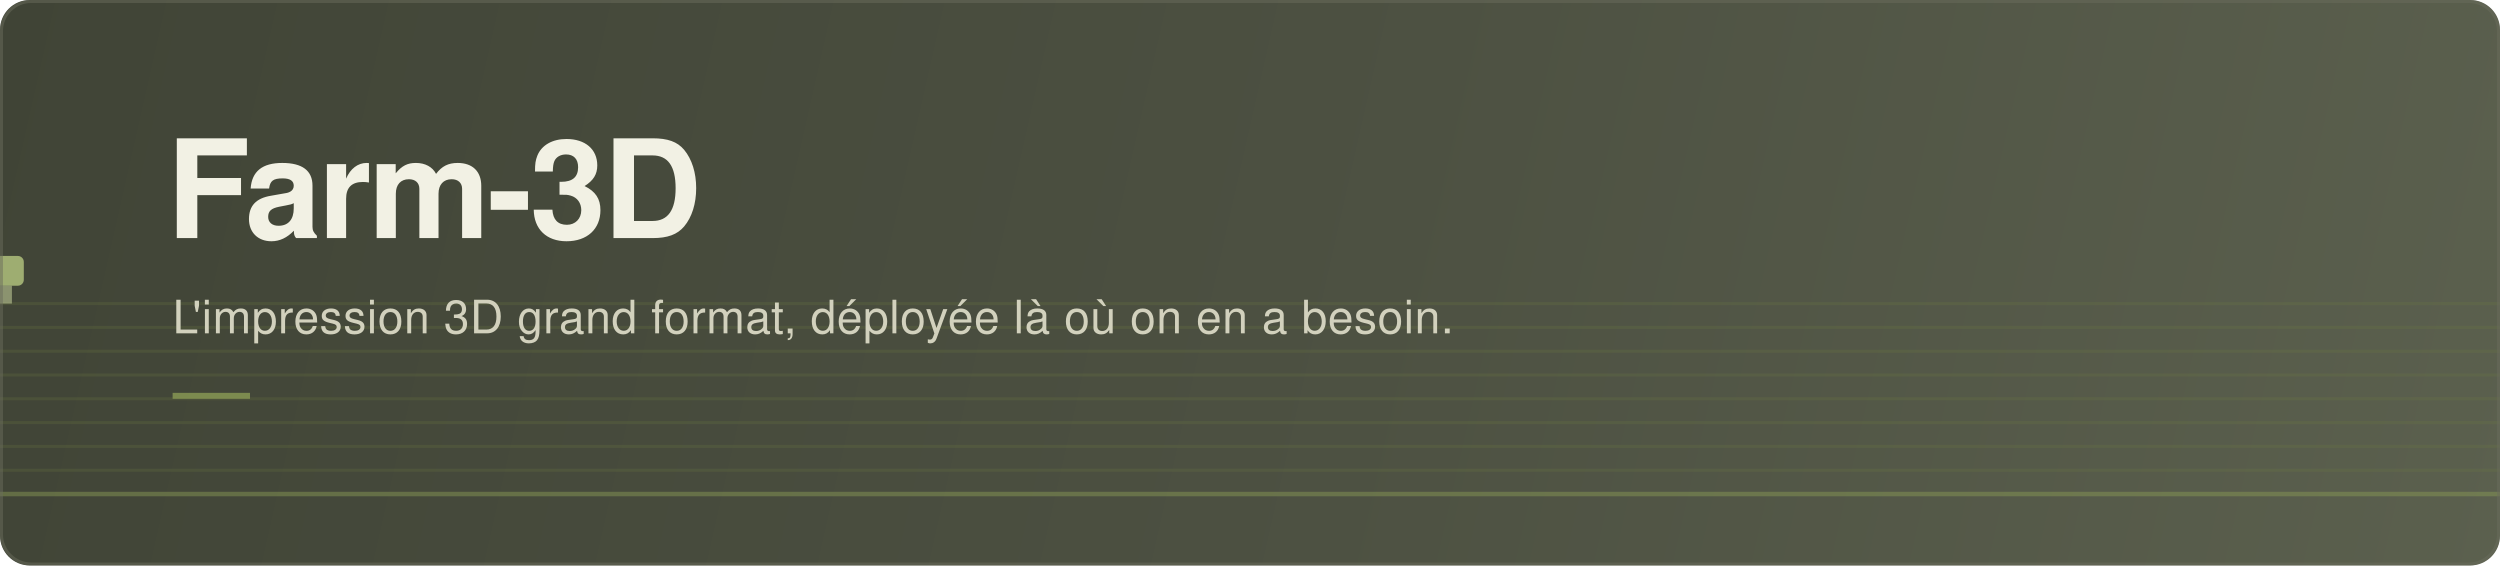
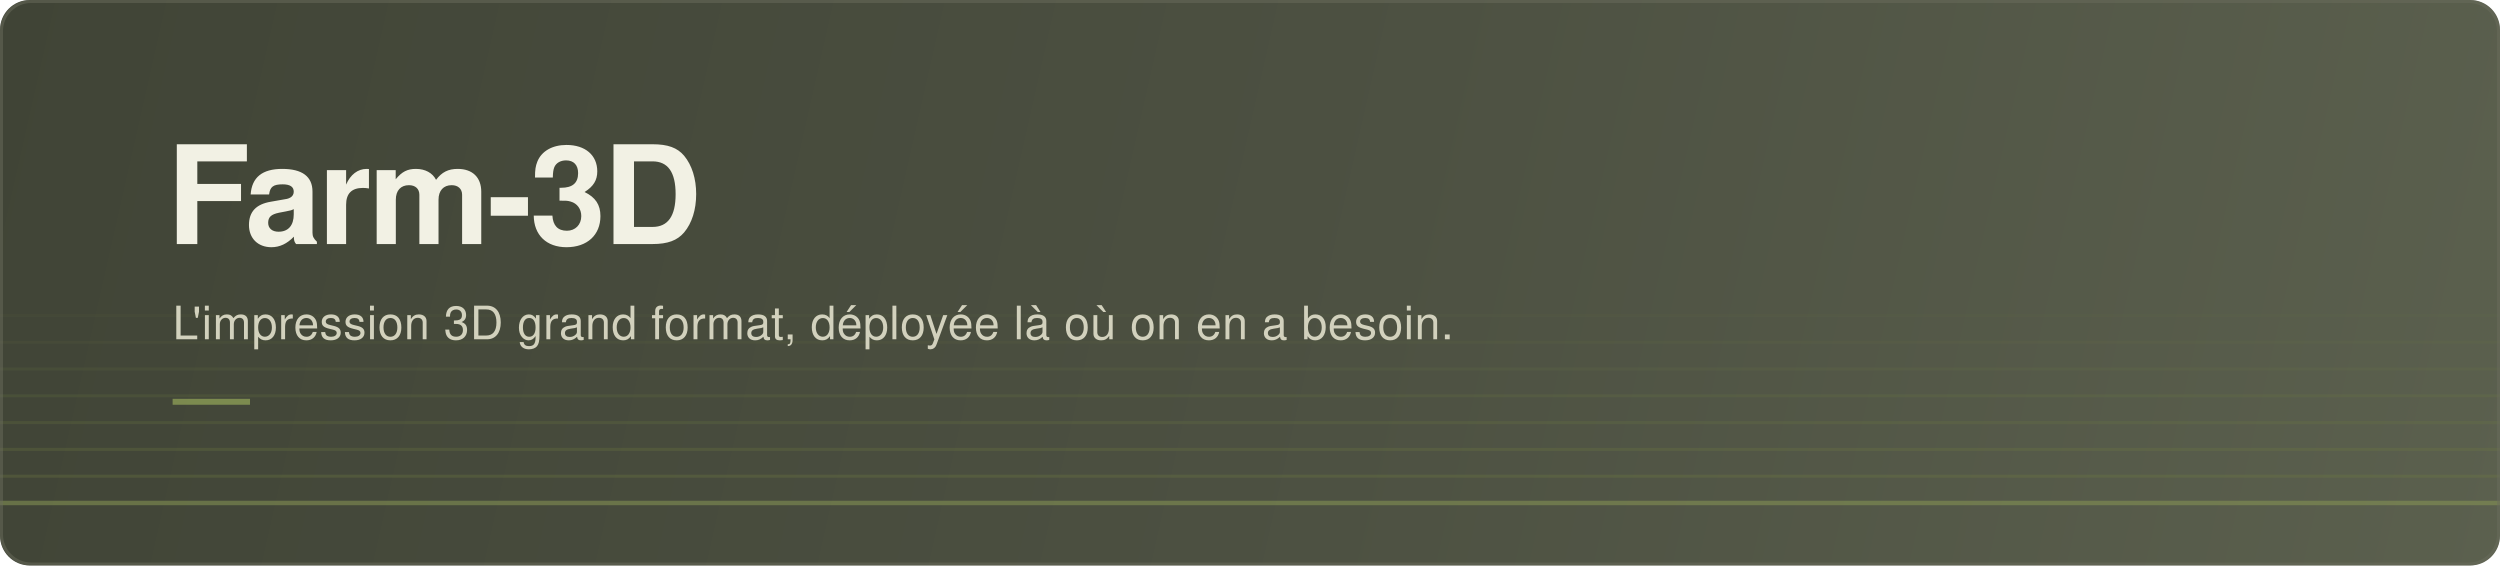
- <svg xmlns="http://www.w3.org/2000/svg" width="840" height="190" viewBox="0 0 840 190" fill="none" role="img" aria-label="Farm-3D — L'impression 3D grand format">
+ <svg xmlns="http://www.w3.org/2000/svg" width="840" height="190" viewBox="0 0 840 190" fill="none" role="img" aria-label="Farm-3D — L'impression 3D grand format, déployée là où on en a besoin">
  <defs>
    <linearGradient id="bg" x1="0" y1="0" x2="840" y2="190" gradientUnits="userSpaceOnUse">
      <stop offset="0" stop-color="#404436" />
      <stop offset="0.55" stop-color="#4d5142" />
      <stop offset="1" stop-color="#5b604e" />
-     </linearGradient>
-     <linearGradient id="sweep" x1="0" y1="0" x2="180" y2="0" gradientUnits="userSpaceOnUse">
-       <stop offset="0" stop-color="#869653" stop-opacity="0" />
-       <stop offset="0.5" stop-color="#869653" stop-opacity="0.16" />
-       <stop offset="1" stop-color="#869653" stop-opacity="0" />
    </linearGradient>
    <clipPath id="frame">
      <rect width="840" height="190" rx="10" />
    </clipPath>
  </defs>
  <g clip-path="url(#frame)">
    <rect width="840" height="190" fill="url(#bg)" />
-     <g stroke="#6f7d3f" stroke-width="1" opacity="0.22">
-       <path d="M0 158h840" />
-       <path d="M0 150h840" />
-       <path d="M0 142h840" />
-       <path d="M0 134h840" />
-       <path d="M0 126h840" />
-       <path d="M0 118h840" />
-       <path d="M0 110h840" />
-       <path d="M0 102h840" />
+     <g stroke="#6f7d3f">
+       <path d="M0 160h840" opacity="0.30" />
+       <path d="M0 151h840" opacity="0.26" />
+       <path d="M0 142h840" opacity="0.22" />
+       <path d="M0 133h840" opacity="0.18" />
+       <path d="M0 124h840" opacity="0.14" />
+       <path d="M0 115h840" opacity="0.10" />
+       <path d="M0 106h840" opacity="0.07" />
    </g>
-     <g opacity="0.5">
-       <path d="M0 166h840" stroke="#869653" stroke-width="1.5" />
-     </g>
-     <g>
-       <rect x="-8" y="86" width="16" height="10" rx="2" fill="#a8b878" opacity="0.9">
-         <animate attributeName="x" values="-8;824;-8" dur="7s" repeatCount="indefinite" calcMode="spline" keySplines="0.45 0 0.55 1;0.45 0 0.55 1" keyTimes="0;0.5;1" />
-       </rect>
-       <rect x="-4" y="96" width="8" height="6" fill="#c8d49c" opacity="0.55">
-         <animate attributeName="x" values="-4;828;-4" dur="7s" repeatCount="indefinite" calcMode="spline" keySplines="0.45 0 0.55 1;0.45 0 0.55 1" keyTimes="0;0.5;1" />
-       </rect>
-     </g>
-     <rect x="-180" y="0" width="180" height="190" fill="url(#sweep)">
-       <animate attributeName="x" values="-180;840" dur="9s" repeatCount="indefinite" />
-     </rect>
-     <text x="56" y="80" font-family="'Segoe UI',Helvetica,Arial,sans-serif" font-size="46" font-weight="600" letter-spacing="-1" fill="#f2f1e4">Farm-3D</text>
-     <text x="58" y="112" font-family="'Segoe UI',Helvetica,Arial,sans-serif" font-size="15.5" fill="#d2d1bd" letter-spacing="0.2">L'impression 3D grand format, déployée là où on en a besoin.</text>
-     <g opacity="0.85">
-       <rect x="58" y="132" width="26" height="2" fill="#869653" />
-     </g>
+     <path d="M0 169h840" stroke="#869653" stroke-width="1.5" opacity="0.55" />
+     <text x="56" y="82" font-family="'Segoe UI',Helvetica,Arial,sans-serif" font-size="46" font-weight="600" letter-spacing="-1" fill="#f2f1e4">Farm-3D</text>
+     <text x="58" y="114" font-family="'Segoe UI',Helvetica,Arial,sans-serif" font-size="15.5" fill="#d2d1bd" letter-spacing="0.2">L'impression 3D grand format, déployée là où on en a besoin.</text>
+     <rect x="58" y="134" width="26" height="2" fill="#869653" opacity="0.85" />
    <rect x="0.5" y="0.5" width="839" height="189" rx="10" stroke="#6a6c5c" stroke-opacity="0.5" />
  </g>
</svg>
